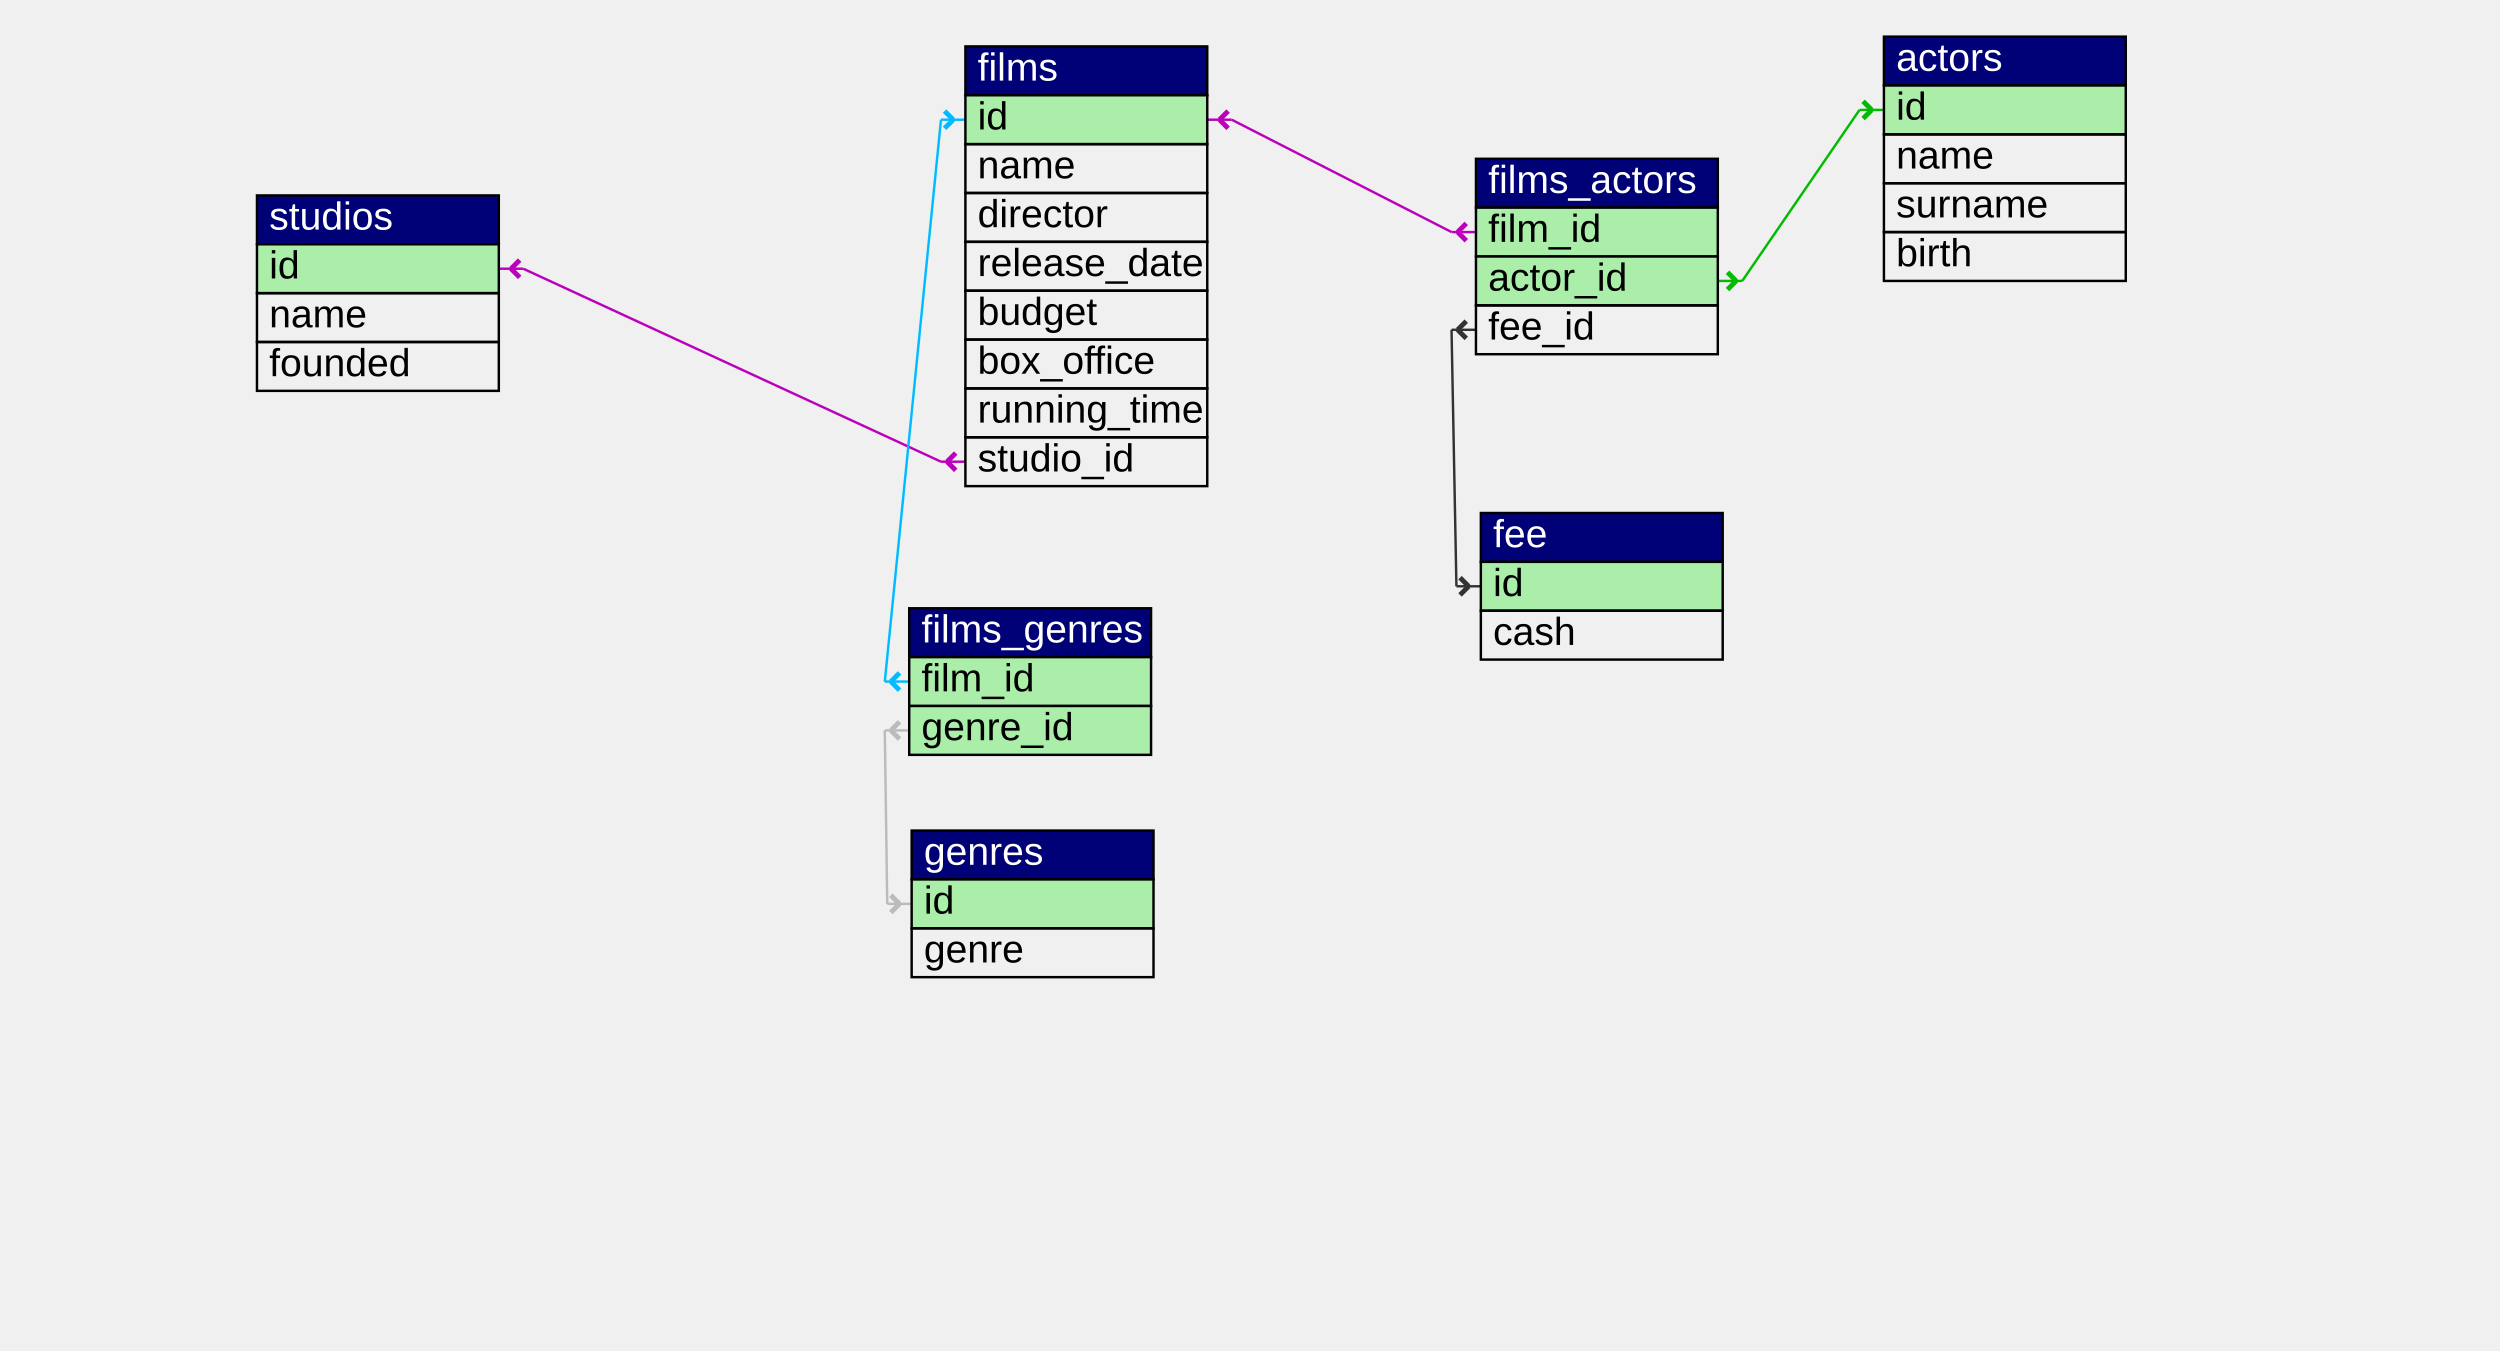
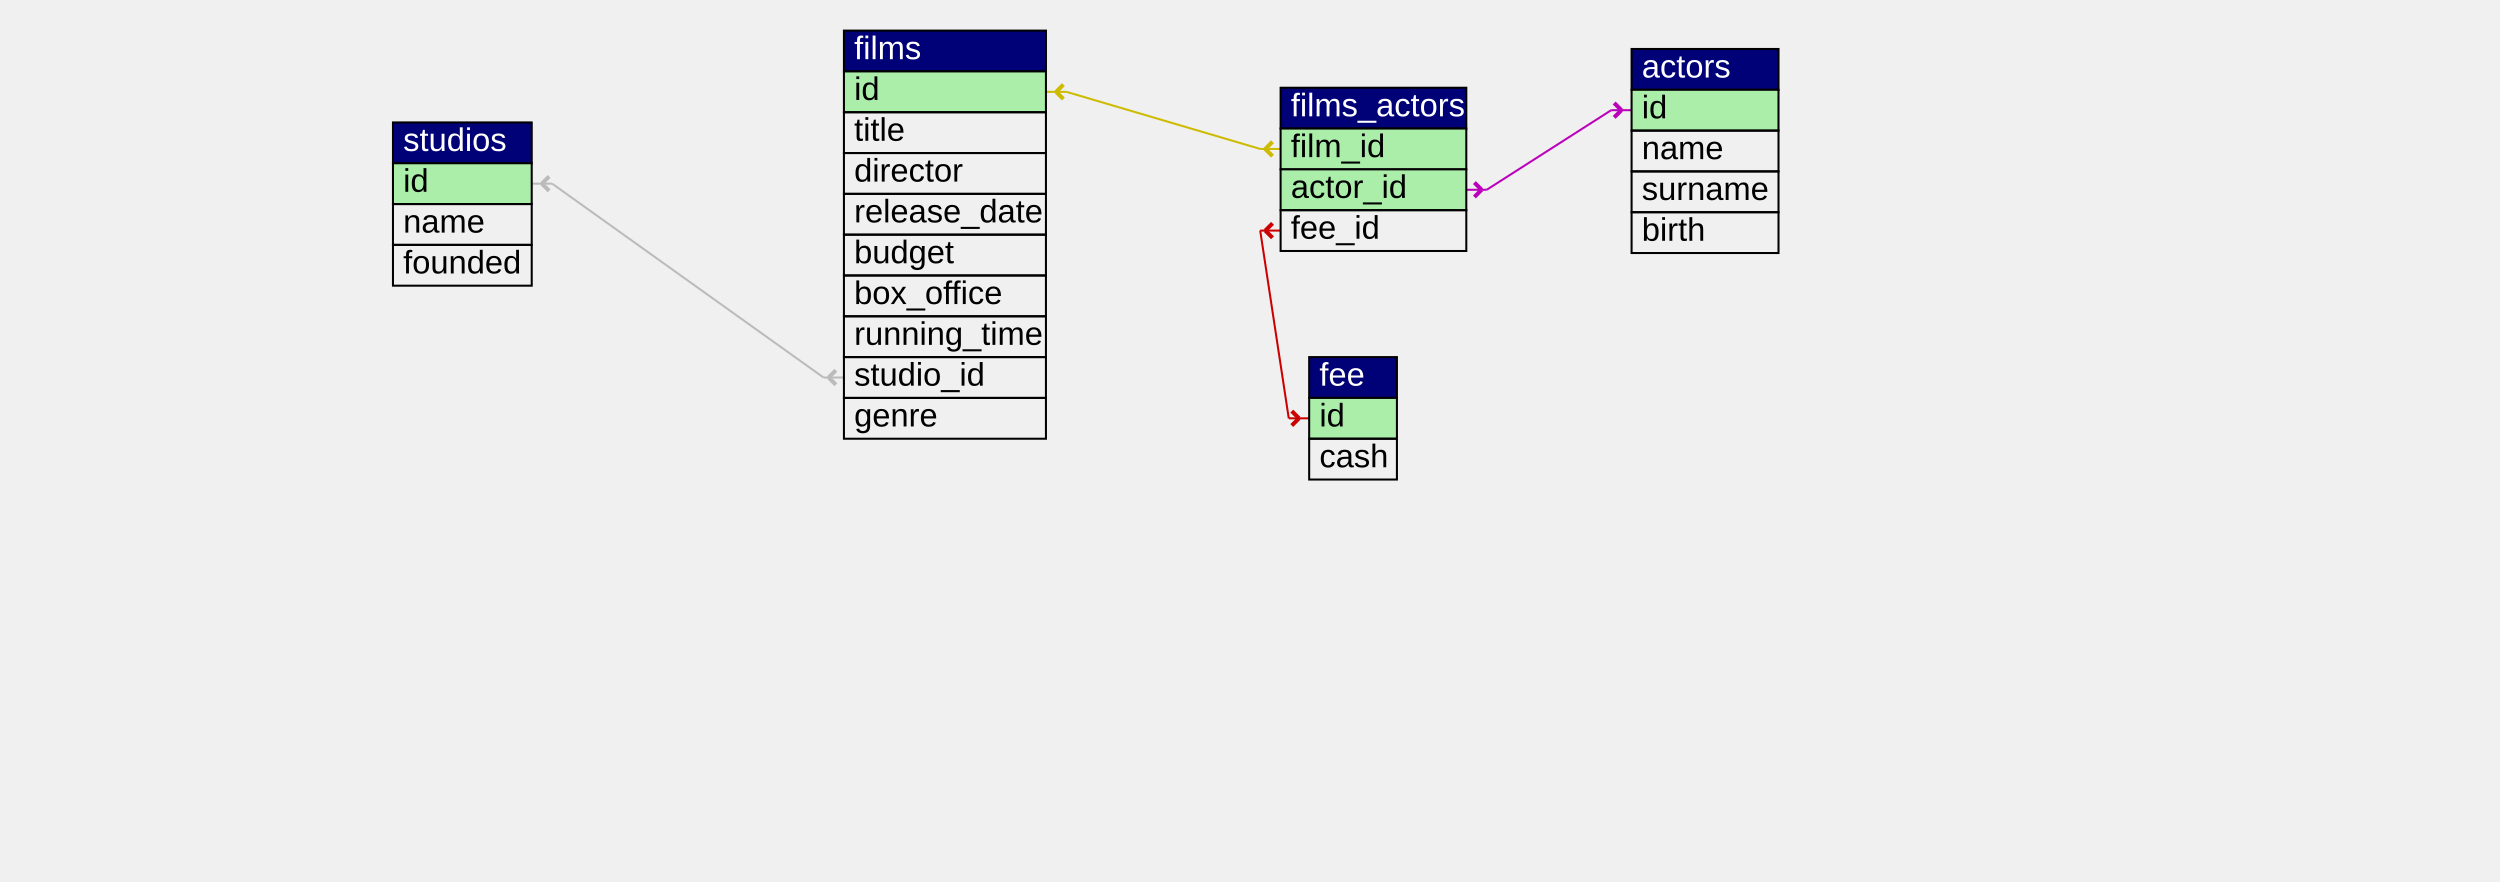
- <svg xmlns="http://www.w3.org/2000/svg" viewBox="75 138 843 553" width="768px" height="415px" version="1.1">
-   <line x1="380" y1="327" x2="370" y2="327" style="stroke:#b0b;stroke-width:1;" />
-   <line x1="199" y1="248" x2="189" y2="248" style="stroke:#b0b;stroke-width:1;" />
-   <line x1="370" y1="327" x2="199" y2="248" style="stroke:#b0b;stroke-width:1;" />
-   <line x1="372.5" y1="327" x2="376.036" y2="330.536" style="stroke:#b0b;stroke-width:2;" />
-   <line x1="372.5" y1="327" x2="376.036" y2="323.464" style="stroke:#b0b;stroke-width:2;" />
-   <line x1="194" y1="248" x2="197.536" y2="251.536" style="stroke:#b0b;stroke-width:2;" />
-   <line x1="194" y1="248" x2="197.536" y2="244.464" style="stroke:#b0b;stroke-width:2;" />
-   <line x1="688" y1="253" x2="698" y2="253" style="stroke:#0b0;stroke-width:1;" />
-   <line x1="746" y1="183" x2="756" y2="183" style="stroke:#0b0;stroke-width:1;" />
-   <line x1="698" y1="253" x2="746" y2="183" style="stroke:#0b0;stroke-width:1;" />
-   <line x1="695.5" y1="253" x2="691.964" y2="256.536" style="stroke:#0b0;stroke-width:2;" />
-   <line x1="695.5" y1="253" x2="691.964" y2="249.464" style="stroke:#0b0;stroke-width:2;" />
-   <line x1="751" y1="183" x2="747.464" y2="186.536" style="stroke:#0b0;stroke-width:2;" />
-   <line x1="751" y1="183" x2="747.464" y2="179.464" style="stroke:#0b0;stroke-width:2;" />
-   <line x1="589" y1="233" x2="579" y2="233" style="stroke:#b0b;stroke-width:1;" />
-   <line x1="489" y1="187" x2="479" y2="187" style="stroke:#b0b;stroke-width:1;" />
-   <line x1="579" y1="233" x2="489" y2="187" style="stroke:#b0b;stroke-width:1;" />
-   <line x1="581.5" y1="233" x2="585.036" y2="236.536" style="stroke:#b0b;stroke-width:2;" />
-   <line x1="581.5" y1="233" x2="585.036" y2="229.464" style="stroke:#b0b;stroke-width:2;" />
-   <line x1="484" y1="187" x2="487.536" y2="190.536" style="stroke:#b0b;stroke-width:2;" />
-   <line x1="484" y1="187" x2="487.536" y2="183.464" style="stroke:#b0b;stroke-width:2;" />
-   <line x1="589" y1="273" x2="579" y2="273" style="stroke:#333;stroke-width:1;" />
-   <line x1="581" y1="378" x2="591" y2="378" style="stroke:#333;stroke-width:1;" />
-   <line x1="579" y1="273" x2="581" y2="378" style="stroke:#333;stroke-width:1;" />
-   <line x1="581.5" y1="273" x2="585.036" y2="276.536" style="stroke:#333;stroke-width:2;" />
-   <line x1="581.5" y1="273" x2="585.036" y2="269.464" style="stroke:#333;stroke-width:2;" />
-   <line x1="586" y1="378" x2="582.464" y2="381.536" style="stroke:#333;stroke-width:2;" />
-   <line x1="586" y1="378" x2="582.464" y2="374.464" style="stroke:#333;stroke-width:2;" />
-   <line x1="357" y1="437" x2="347" y2="437" style="stroke:#bbb;stroke-width:1;" />
-   <line x1="348" y1="508" x2="358" y2="508" style="stroke:#bbb;stroke-width:1;" />
-   <line x1="347" y1="437" x2="348" y2="508" style="stroke:#bbb;stroke-width:1;" />
-   <line x1="349.5" y1="437" x2="353.036" y2="440.536" style="stroke:#bbb;stroke-width:2;" />
-   <line x1="349.5" y1="437" x2="353.036" y2="433.464" style="stroke:#bbb;stroke-width:2;" />
-   <line x1="353" y1="508" x2="349.464" y2="511.536" style="stroke:#bbb;stroke-width:2;" />
-   <line x1="353" y1="508" x2="349.464" y2="504.464" style="stroke:#bbb;stroke-width:2;" />
-   <line x1="357" y1="417" x2="347" y2="417" style="stroke:#0bf;stroke-width:1;" />
-   <line x1="370" y1="187" x2="380" y2="187" style="stroke:#0bf;stroke-width:1;" />
-   <line x1="347" y1="417" x2="370" y2="187" style="stroke:#0bf;stroke-width:1;" />
-   <line x1="349.5" y1="417" x2="353.036" y2="420.536" style="stroke:#0bf;stroke-width:2;" />
-   <line x1="349.5" y1="417" x2="353.036" y2="413.464" style="stroke:#0bf;stroke-width:2;" />
-   <line x1="375" y1="187" x2="371.464" y2="190.536" style="stroke:#0bf;stroke-width:2;" />
-   <line x1="375" y1="187" x2="371.464" y2="183.464" style="stroke:#0bf;stroke-width:2;" />
-   <rect width="99" height="20" x="756" y="153" style="fill:#007;stroke:black;" />
-   <text width="99" height="20" x="761" y="167" style="fill:#fff;" font-family="Arial" font-size="16px"> actors</text>
-   <rect width="99" height="20" x="756" y="173" style="fill:#aea;stroke:black;" />
-   <text width="99" height="20" x="761" y="187" style="fill:black;" font-family="Arial" font-size="16px">id</text>
-   <rect width="99" height="20" x="756" y="193" style="fill:none;stroke:black;" />
-   <text width="99" height="20" x="761" y="207" style="fill:black;" font-family="Arial" font-size="16px">name</text>
-   <rect width="99" height="20" x="756" y="213" style="fill:none;stroke:black;" />
-   <text width="99" height="20" x="761" y="227" style="fill:black;" font-family="Arial" font-size="16px">surname</text>
-   <rect width="99" height="20" x="756" y="233" style="fill:none;stroke:black;" />
-   <text width="99" height="20" x="761" y="247" style="fill:black;" font-family="Arial" font-size="16px">birth</text>
-   <rect width="99" height="20" x="591" y="348" style="fill:#007;stroke:black;" />
-   <text width="99" height="20" x="596" y="362" style="fill:#fff;" font-family="Arial" font-size="16px"> fee</text>
-   <rect width="99" height="20" x="591" y="368" style="fill:#aea;stroke:black;" />
-   <text width="99" height="20" x="596" y="382" style="fill:black;" font-family="Arial" font-size="16px">id</text>
-   <rect width="99" height="20" x="591" y="388" style="fill:none;stroke:black;" />
-   <text width="99" height="20" x="596" y="402" style="fill:black;" font-family="Arial" font-size="16px">cash</text>
-   <rect width="99" height="20" x="380" y="157" style="fill:#007;stroke:black;" />
-   <text width="99" height="20" x="385" y="171" style="fill:#fff;" font-family="Arial" font-size="16px"> films</text>
-   <rect width="99" height="20" x="380" y="177" style="fill:#aea;stroke:black;" />
-   <text width="99" height="20" x="385" y="191" style="fill:black;" font-family="Arial" font-size="16px">id</text>
-   <rect width="99" height="20" x="380" y="197" style="fill:none;stroke:black;" />
-   <text width="99" height="20" x="385" y="211" style="fill:black;" font-family="Arial" font-size="16px">name</text>
-   <rect width="99" height="20" x="380" y="217" style="fill:none;stroke:black;" />
-   <text width="99" height="20" x="385" y="231" style="fill:black;" font-family="Arial" font-size="16px">director</text>
-   <rect width="99" height="20" x="380" y="237" style="fill:none;stroke:black;" />
-   <text width="99" height="20" x="385" y="251" style="fill:black;" font-family="Arial" font-size="16px">release_date</text>
-   <rect width="99" height="20" x="380" y="257" style="fill:none;stroke:black;" />
-   <text width="99" height="20" x="385" y="271" style="fill:black;" font-family="Arial" font-size="16px">budget</text>
-   <rect width="99" height="20" x="380" y="277" style="fill:none;stroke:black;" />
-   <text width="99" height="20" x="385" y="291" style="fill:black;" font-family="Arial" font-size="16px">box_office</text>
-   <rect width="99" height="20" x="380" y="297" style="fill:none;stroke:black;" />
-   <text width="99" height="20" x="385" y="311" style="fill:black;" font-family="Arial" font-size="16px">running_time</text>
-   <rect width="99" height="20" x="380" y="317" style="fill:none;stroke:black;" />
-   <text width="99" height="20" x="385" y="331" style="fill:black;" font-family="Arial" font-size="16px">studio_id</text>
-   <rect width="99" height="20" x="589" y="203" style="fill:#007;stroke:black;" />
-   <text width="99" height="20" x="594" y="217" style="fill:#fff;" font-family="Arial" font-size="16px"> films_actors</text>
-   <rect width="99" height="20" x="589" y="223" style="fill:#aea;stroke:black;" />
-   <text width="99" height="20" x="594" y="237" style="fill:black;" font-family="Arial" font-size="16px">film_id</text>
-   <rect width="99" height="20" x="589" y="243" style="fill:#aea;stroke:black;" />
-   <text width="99" height="20" x="594" y="257" style="fill:black;" font-family="Arial" font-size="16px">actor_id</text>
-   <rect width="99" height="20" x="589" y="263" style="fill:none;stroke:black;" />
-   <text width="99" height="20" x="594" y="277" style="fill:black;" font-family="Arial" font-size="16px">fee_id</text>
-   <rect width="99" height="20" x="357" y="387" style="fill:#007;stroke:black;" />
-   <text width="99" height="20" x="362" y="401" style="fill:#fff;" font-family="Arial" font-size="16px"> films_genres</text>
-   <rect width="99" height="20" x="357" y="407" style="fill:#aea;stroke:black;" />
-   <text width="99" height="20" x="362" y="421" style="fill:black;" font-family="Arial" font-size="16px">film_id</text>
-   <rect width="99" height="20" x="357" y="427" style="fill:#aea;stroke:black;" />
-   <text width="99" height="20" x="362" y="441" style="fill:black;" font-family="Arial" font-size="16px">genre_id</text>
-   <rect width="99" height="20" x="358" y="478" style="fill:#007;stroke:black;" />
-   <text width="99" height="20" x="363" y="492" style="fill:#fff;" font-family="Arial" font-size="16px"> genres</text>
-   <rect width="99" height="20" x="358" y="498" style="fill:#aea;stroke:black;" />
-   <text width="99" height="20" x="363" y="512" style="fill:black;" font-family="Arial" font-size="16px">id</text>
-   <rect width="99" height="20" x="358" y="518" style="fill:none;stroke:black;" />
-   <text width="99" height="20" x="363" y="532" style="fill:black;" font-family="Arial" font-size="16px">genre</text>
-   <rect width="99" height="20" x="90" y="218" style="fill:#007;stroke:black;" />
-   <text width="99" height="20" x="95" y="232" style="fill:#fff;" font-family="Arial" font-size="16px"> studios</text>
-   <rect width="99" height="20" x="90" y="238" style="fill:#aea;stroke:black;" />
-   <text width="99" height="20" x="95" y="252" style="fill:black;" font-family="Arial" font-size="16px">id</text>
-   <rect width="99" height="20" x="90" y="258" style="fill:none;stroke:black;" />
-   <text width="99" height="20" x="95" y="272" style="fill:black;" font-family="Arial" font-size="16px">name</text>
-   <rect width="99" height="20" x="90" y="278" style="fill:none;stroke:black;" />
-   <text width="99" height="20" x="95" y="292" style="fill:black;" font-family="Arial" font-size="16px">founded</text>
+ <svg xmlns="http://www.w3.org/2000/svg" viewBox="161 182 870 432" width="709px" height="250px" version="1.1">
+   <line x1="397" y1="367" x2="387" y2="367" style="stroke:#bbb;stroke-width:1;" />
+   <line x1="254" y1="272" x2="244" y2="272" style="stroke:#bbb;stroke-width:1;" />
+   <line x1="387" y1="367" x2="254" y2="272" style="stroke:#bbb;stroke-width:1;" />
+   <line x1="389.5" y1="367" x2="393.036" y2="370.536" style="stroke:#bbb;stroke-width:2;" />
+   <line x1="389.5" y1="367" x2="393.036" y2="363.464" style="stroke:#bbb;stroke-width:2;" />
+   <line x1="249" y1="272" x2="252.536" y2="275.536" style="stroke:#bbb;stroke-width:2;" />
+   <line x1="249" y1="272" x2="252.536" y2="268.464" style="stroke:#bbb;stroke-width:2;" />
+   <line x1="702" y1="275" x2="712" y2="275" style="stroke:#b0b;stroke-width:1;" />
+   <line x1="773" y1="236" x2="783" y2="236" style="stroke:#b0b;stroke-width:1;" />
+   <line x1="712" y1="275" x2="773" y2="236" style="stroke:#b0b;stroke-width:1;" />
+   <line x1="709.5" y1="275" x2="705.964" y2="278.536" style="stroke:#b0b;stroke-width:2;" />
+   <line x1="709.5" y1="275" x2="705.964" y2="271.464" style="stroke:#b0b;stroke-width:2;" />
+   <line x1="778" y1="236" x2="774.464" y2="239.536" style="stroke:#b0b;stroke-width:2;" />
+   <line x1="778" y1="236" x2="774.464" y2="232.464" style="stroke:#b0b;stroke-width:2;" />
+   <line x1="611" y1="255" x2="601" y2="255" style="stroke:#cb0;stroke-width:1;" />
+   <line x1="506" y1="227" x2="496" y2="227" style="stroke:#cb0;stroke-width:1;" />
+   <line x1="601" y1="255" x2="506" y2="227" style="stroke:#cb0;stroke-width:1;" />
+   <line x1="603.5" y1="255" x2="607.036" y2="258.536" style="stroke:#cb0;stroke-width:2;" />
+   <line x1="603.5" y1="255" x2="607.036" y2="251.464" style="stroke:#cb0;stroke-width:2;" />
+   <line x1="501" y1="227" x2="504.536" y2="230.536" style="stroke:#cb0;stroke-width:2;" />
+   <line x1="501" y1="227" x2="504.536" y2="223.464" style="stroke:#cb0;stroke-width:2;" />
+   <line x1="611" y1="295" x2="601" y2="295" style="stroke:#c00;stroke-width:1;" />
+   <line x1="615" y1="387" x2="625" y2="387" style="stroke:#c00;stroke-width:1;" />
+   <line x1="601" y1="295" x2="615" y2="387" style="stroke:#c00;stroke-width:1;" />
+   <line x1="603.5" y1="295" x2="607.036" y2="298.536" style="stroke:#c00;stroke-width:2;" />
+   <line x1="603.5" y1="295" x2="607.036" y2="291.464" style="stroke:#c00;stroke-width:2;" />
+   <line x1="620" y1="387" x2="616.464" y2="390.536" style="stroke:#c00;stroke-width:2;" />
+   <line x1="620" y1="387" x2="616.464" y2="383.464" style="stroke:#c00;stroke-width:2;" />
+   <rect width="72" height="20" x="783" y="206" style="fill:#007;stroke:black;" />
+   <text width="72" height="20" x="788" y="220" style="fill:#fff;" font-family="Arial" font-size="16px"> actors</text>
+   <rect width="72" height="20" x="783" y="226" style="fill:#aea;stroke:black;" />
+   <text width="72" height="20" x="788" y="240" style="fill:black;" font-family="Arial" font-size="16px">id</text>
+   <rect width="72" height="20" x="783" y="246" style="fill:none;stroke:black;" />
+   <text width="72" height="20" x="788" y="260" style="fill:black;" font-family="Arial" font-size="16px">name</text>
+   <rect width="72" height="20" x="783" y="266" style="fill:none;stroke:black;" />
+   <text width="72" height="20" x="788" y="280" style="fill:black;" font-family="Arial" font-size="16px">surname</text>
+   <rect width="72" height="20" x="783" y="286" style="fill:none;stroke:black;" />
+   <text width="72" height="20" x="788" y="300" style="fill:black;" font-family="Arial" font-size="16px">birth</text>
+   <rect width="43" height="20" x="625" y="357" style="fill:#007;stroke:black;" />
+   <text width="43" height="20" x="630" y="371" style="fill:#fff;" font-family="Arial" font-size="16px"> fee</text>
+   <rect width="43" height="20" x="625" y="377" style="fill:#aea;stroke:black;" />
+   <text width="43" height="20" x="630" y="391" style="fill:black;" font-family="Arial" font-size="16px">id</text>
+   <rect width="43" height="20" x="625" y="397" style="fill:none;stroke:black;" />
+   <text width="43" height="20" x="630" y="411" style="fill:black;" font-family="Arial" font-size="16px">cash</text>
+   <rect width="99" height="20" x="397" y="197" style="fill:#007;stroke:black;" />
+   <text width="99" height="20" x="402" y="211" style="fill:#fff;" font-family="Arial" font-size="16px"> films</text>
+   <rect width="99" height="20" x="397" y="217" style="fill:#aea;stroke:black;" />
+   <text width="99" height="20" x="402" y="231" style="fill:black;" font-family="Arial" font-size="16px">id</text>
+   <rect width="99" height="20" x="397" y="237" style="fill:none;stroke:black;" />
+   <text width="99" height="20" x="402" y="251" style="fill:black;" font-family="Arial" font-size="16px">title</text>
+   <rect width="99" height="20" x="397" y="257" style="fill:none;stroke:black;" />
+   <text width="99" height="20" x="402" y="271" style="fill:black;" font-family="Arial" font-size="16px">director</text>
+   <rect width="99" height="20" x="397" y="277" style="fill:none;stroke:black;" />
+   <text width="99" height="20" x="402" y="291" style="fill:black;" font-family="Arial" font-size="16px">release_date</text>
+   <rect width="99" height="20" x="397" y="297" style="fill:none;stroke:black;" />
+   <text width="99" height="20" x="402" y="311" style="fill:black;" font-family="Arial" font-size="16px">budget</text>
+   <rect width="99" height="20" x="397" y="317" style="fill:none;stroke:black;" />
+   <text width="99" height="20" x="402" y="331" style="fill:black;" font-family="Arial" font-size="16px">box_office</text>
+   <rect width="99" height="20" x="397" y="337" style="fill:none;stroke:black;" />
+   <text width="99" height="20" x="402" y="351" style="fill:black;" font-family="Arial" font-size="16px">running_time</text>
+   <rect width="99" height="20" x="397" y="357" style="fill:none;stroke:black;" />
+   <text width="99" height="20" x="402" y="371" style="fill:black;" font-family="Arial" font-size="16px">studio_id</text>
+   <rect width="99" height="20" x="397" y="377" style="fill:none;stroke:black;" />
+   <text width="99" height="20" x="402" y="391" style="fill:black;" font-family="Arial" font-size="16px">genre</text>
+   <rect width="91" height="20" x="611" y="225" style="fill:#007;stroke:black;" />
+   <text width="91" height="20" x="616" y="239" style="fill:#fff;" font-family="Arial" font-size="16px"> films_actors</text>
+   <rect width="91" height="20" x="611" y="245" style="fill:#aea;stroke:black;" />
+   <text width="91" height="20" x="616" y="259" style="fill:black;" font-family="Arial" font-size="16px">film_id</text>
+   <rect width="91" height="20" x="611" y="265" style="fill:#aea;stroke:black;" />
+   <text width="91" height="20" x="616" y="279" style="fill:black;" font-family="Arial" font-size="16px">actor_id</text>
+   <rect width="91" height="20" x="611" y="285" style="fill:none;stroke:black;" />
+   <text width="91" height="20" x="616" y="299" style="fill:black;" font-family="Arial" font-size="16px">fee_id</text>
+   <rect width="68" height="20" x="176" y="242" style="fill:#007;stroke:black;" />
+   <text width="68" height="20" x="181" y="256" style="fill:#fff;" font-family="Arial" font-size="16px"> studios</text>
+   <rect width="68" height="20" x="176" y="262" style="fill:#aea;stroke:black;" />
+   <text width="68" height="20" x="181" y="276" style="fill:black;" font-family="Arial" font-size="16px">id</text>
+   <rect width="68" height="20" x="176" y="282" style="fill:none;stroke:black;" />
+   <text width="68" height="20" x="181" y="296" style="fill:black;" font-family="Arial" font-size="16px">name</text>
+   <rect width="68" height="20" x="176" y="302" style="fill:none;stroke:black;" />
+   <text width="68" height="20" x="181" y="316" style="fill:black;" font-family="Arial" font-size="16px">founded</text>
</svg>
